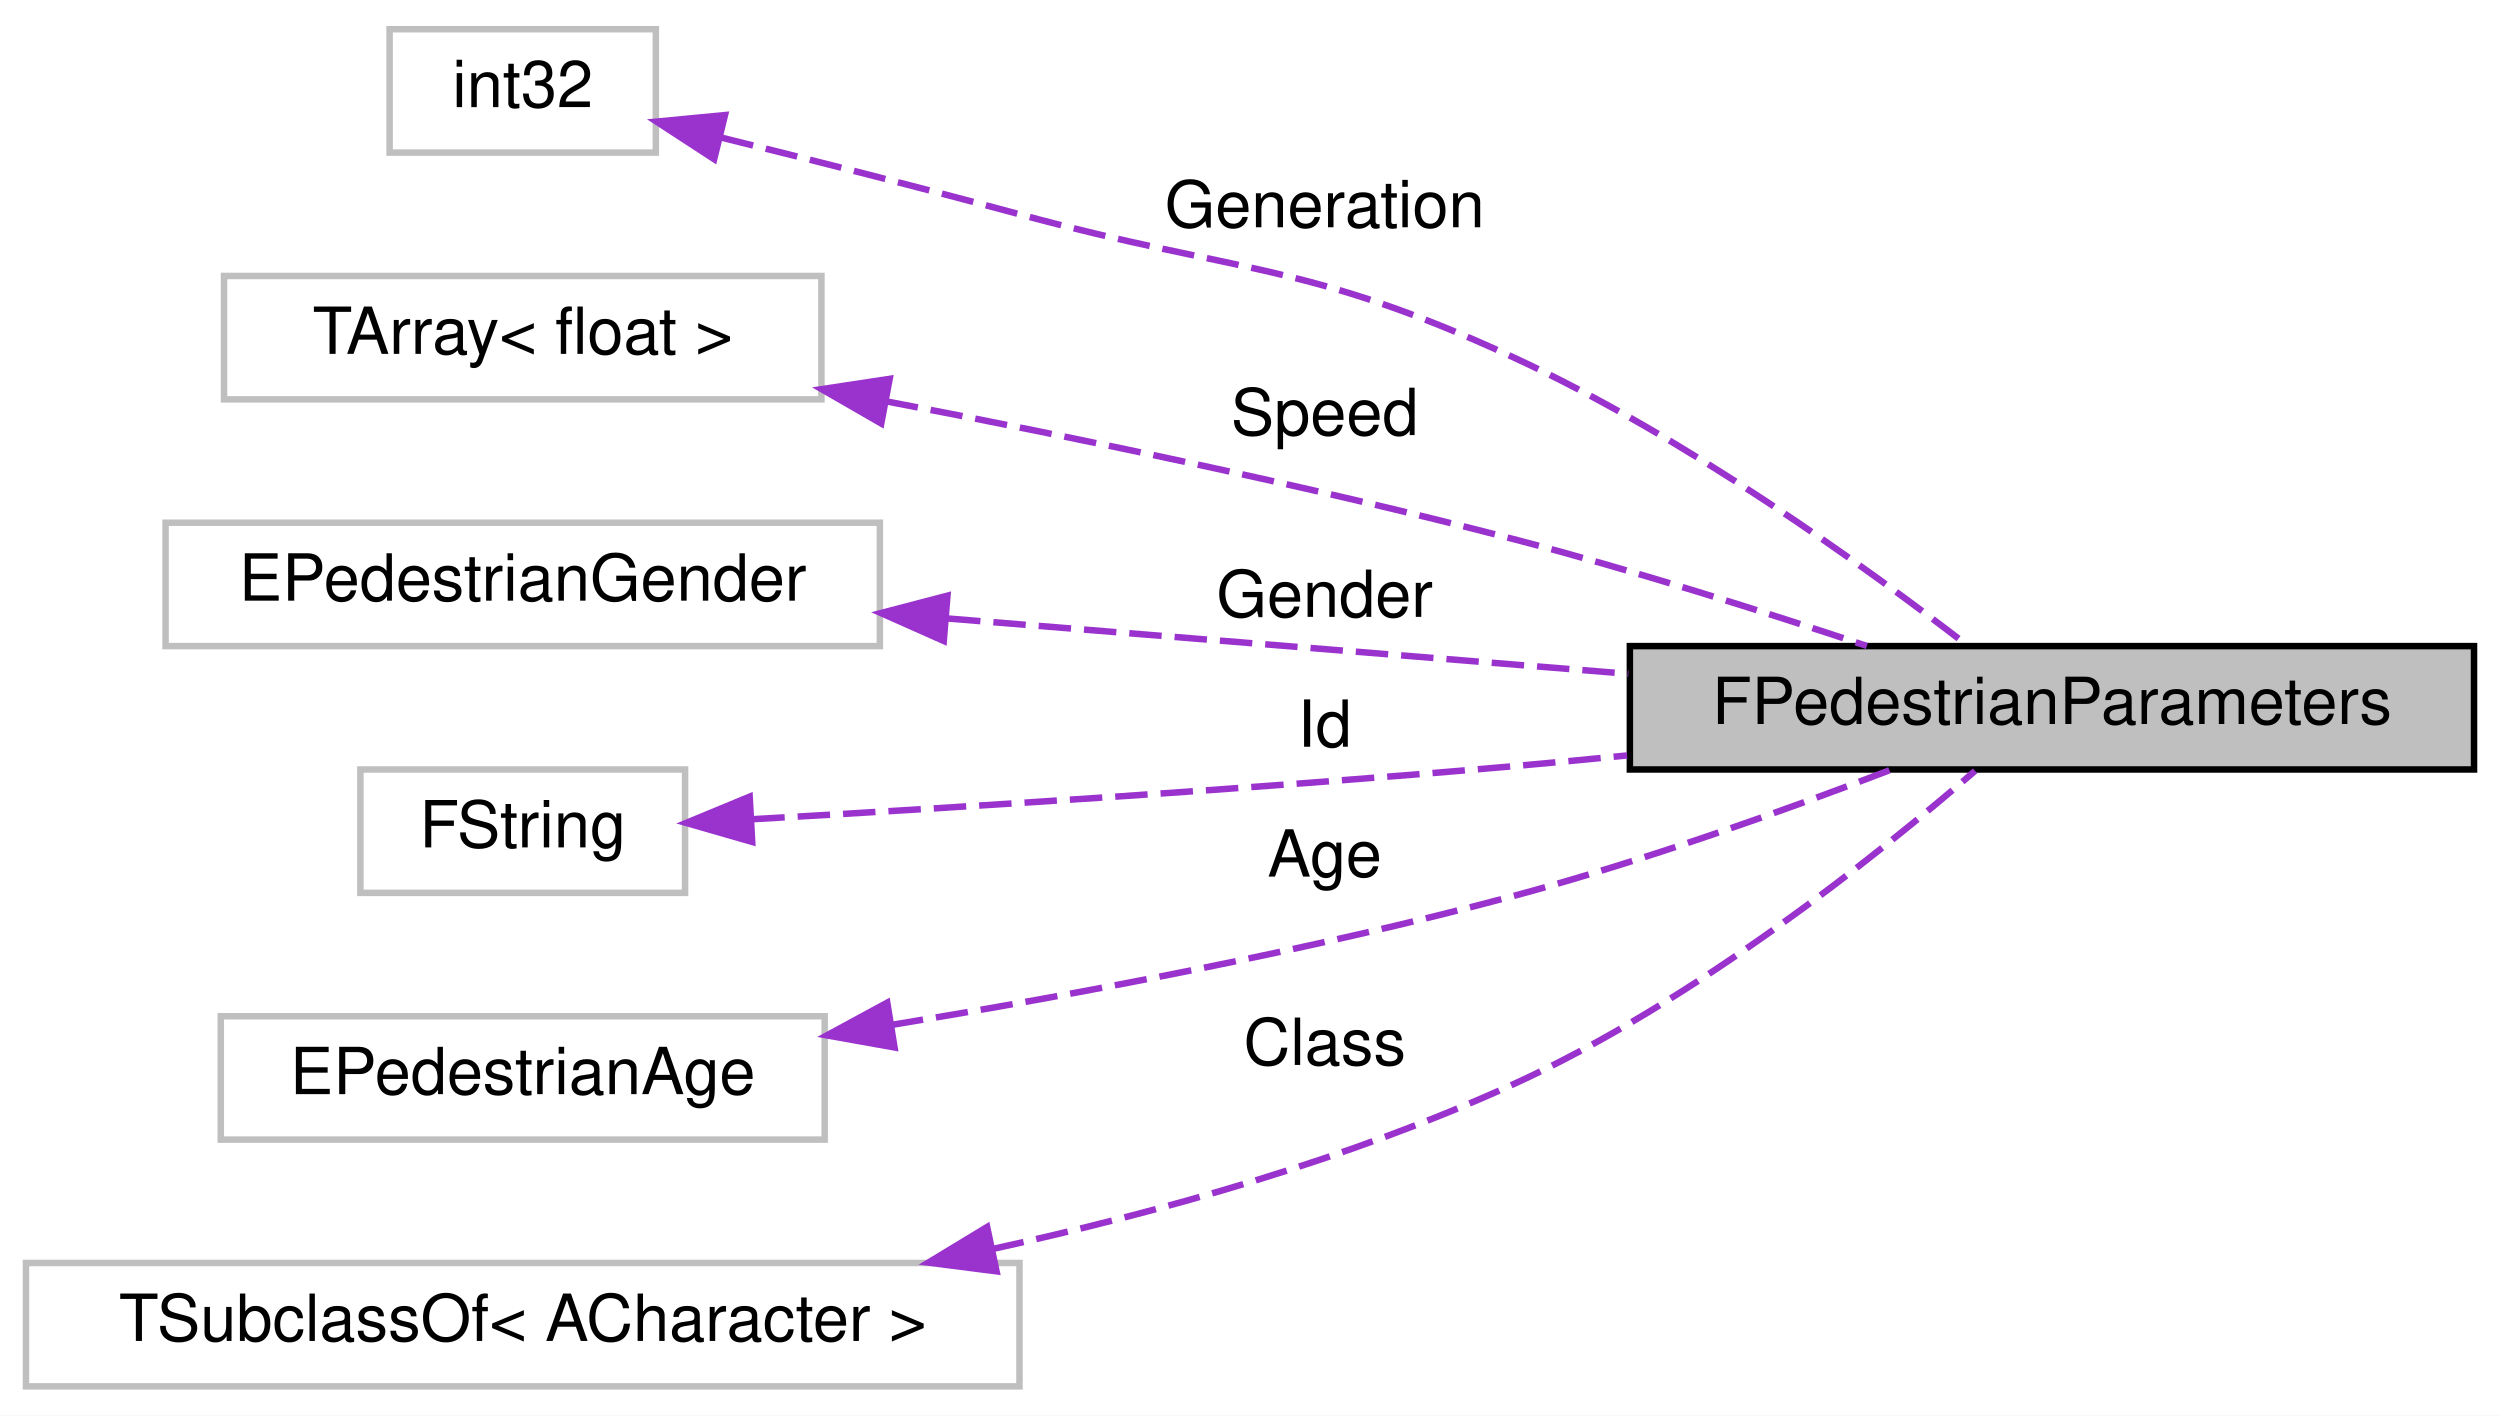
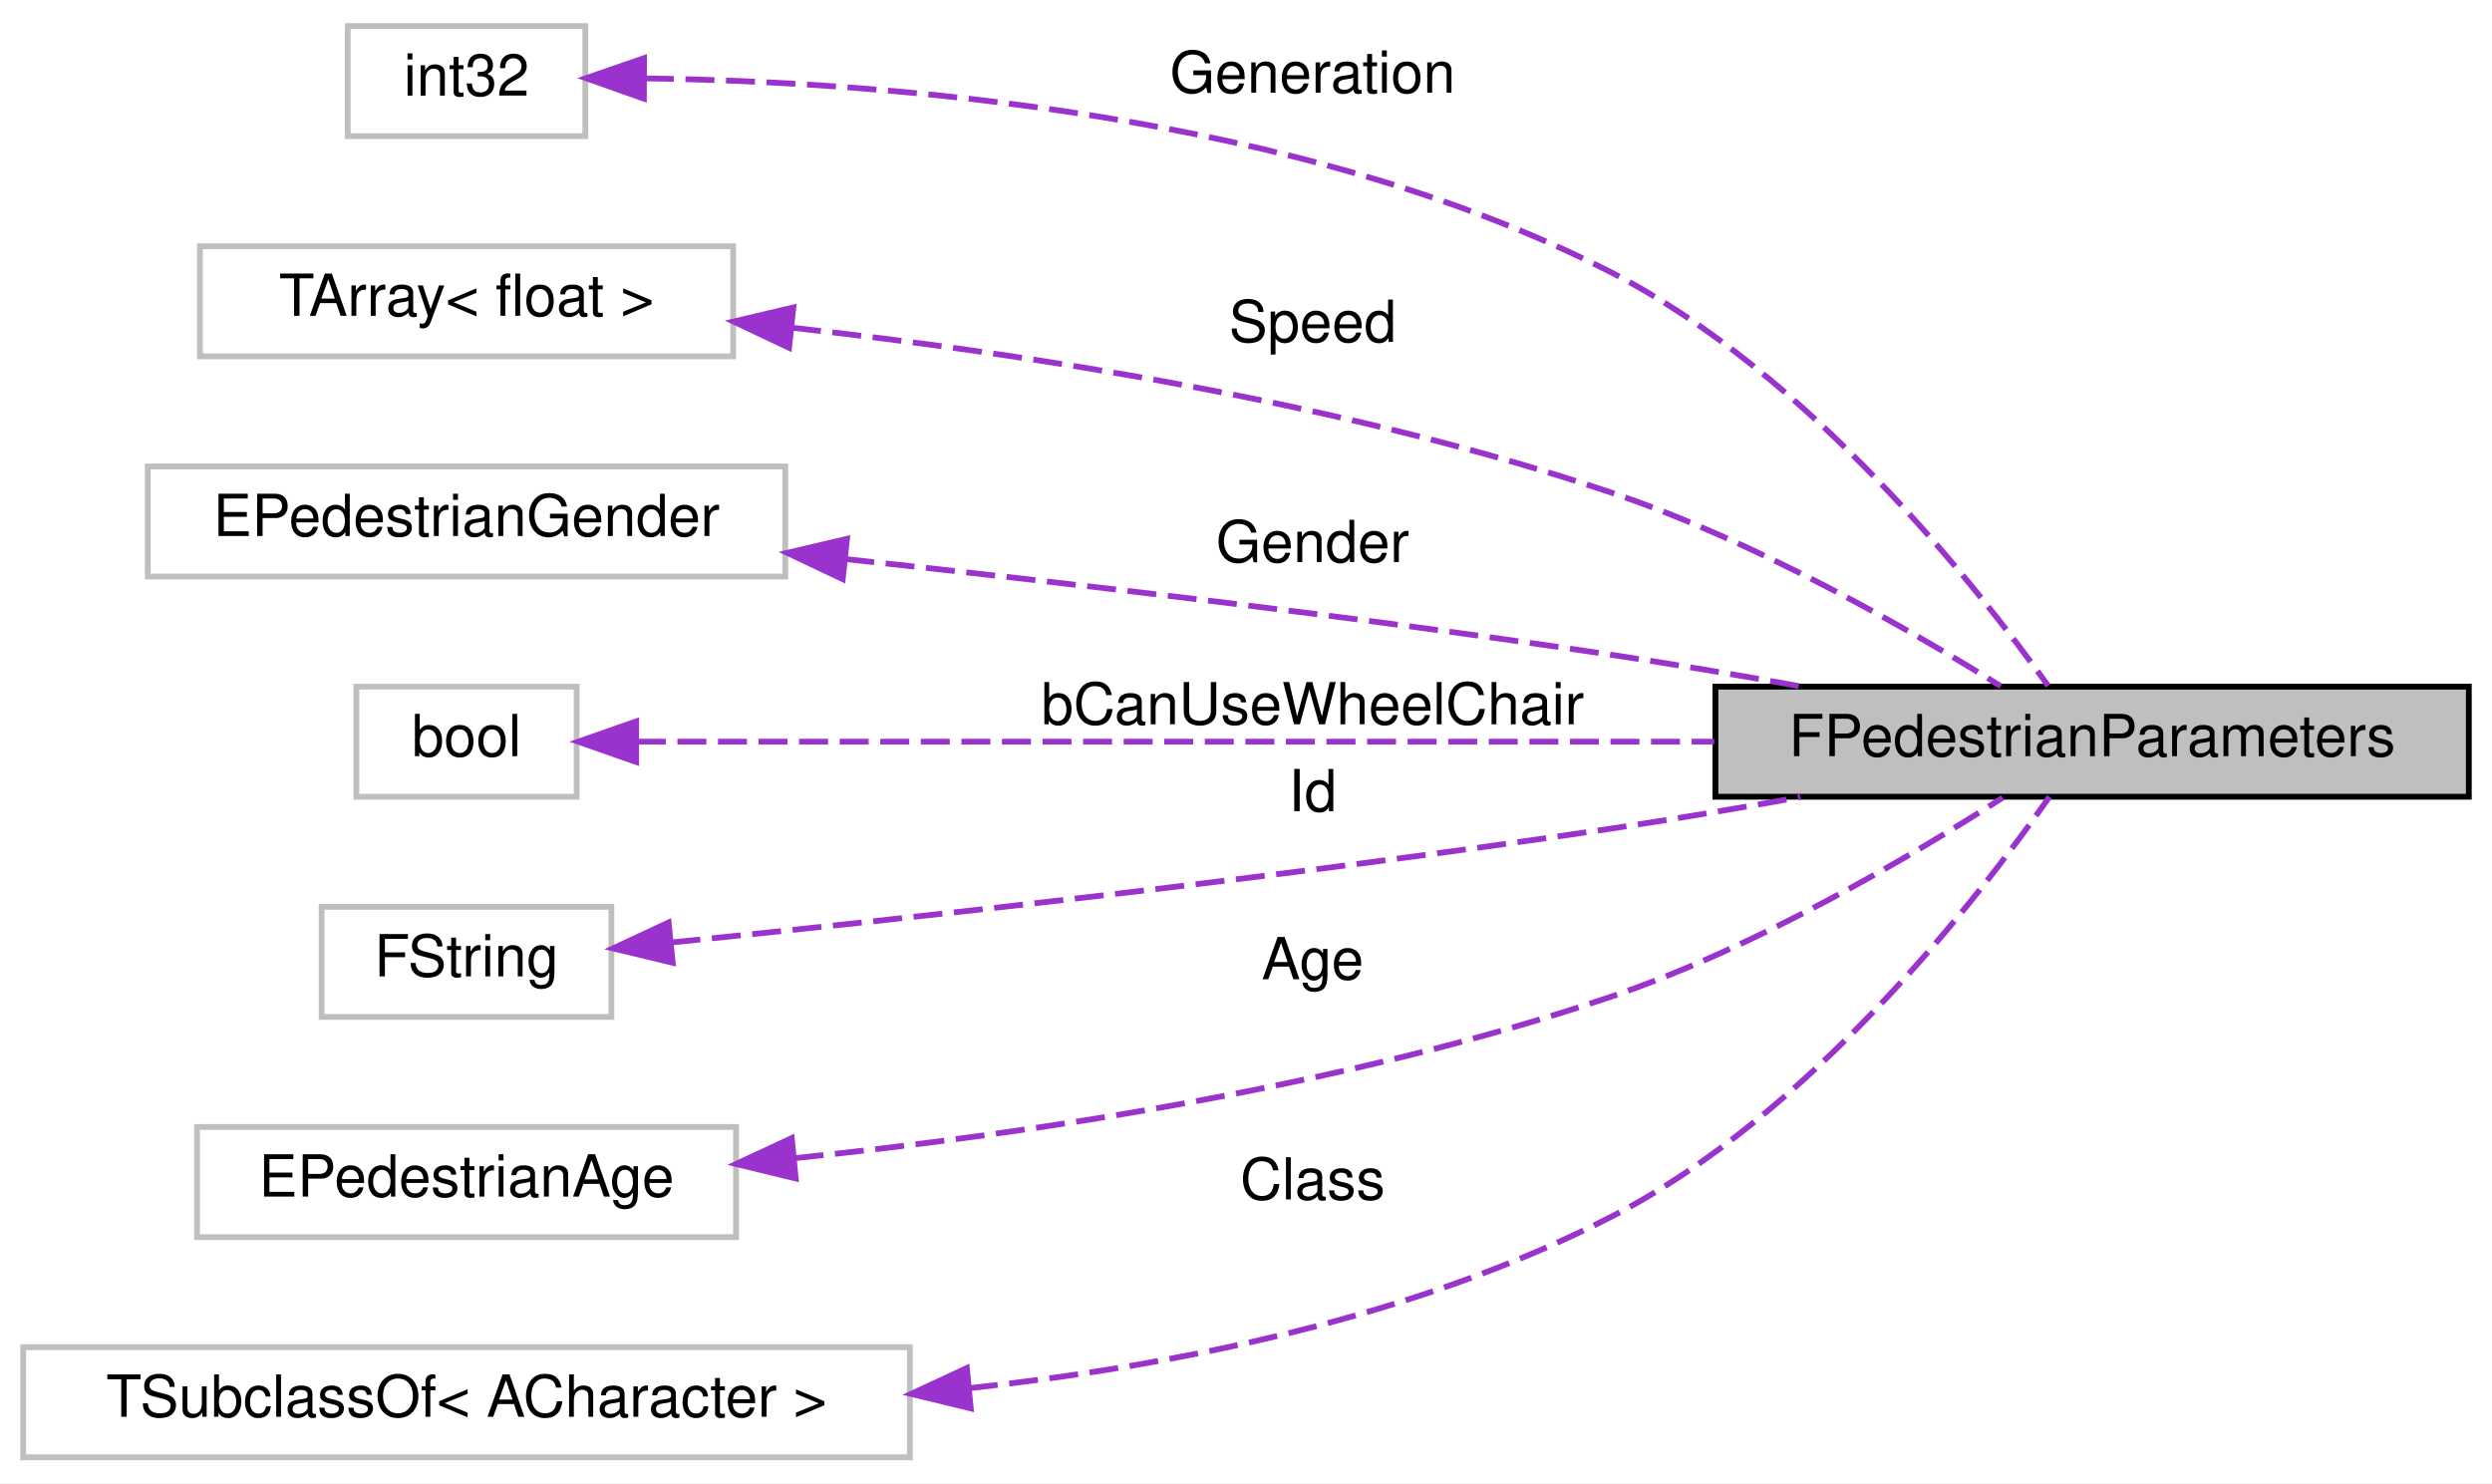
- <svg xmlns="http://www.w3.org/2000/svg" xmlns:xlink="http://www.w3.org/1999/xlink" width="385pt" height="218pt" viewBox="0.00 0.00 385.00 218.00">
-   <g id="graph0" class="graph" transform="scale(1 1) rotate(0) translate(4 214)">
-     <polygon fill="white" stroke="transparent" points="-4,4 -4,-214 381,-214 381,4 -4,4" />
+ <svg xmlns="http://www.w3.org/2000/svg" xmlns:xlink="http://www.w3.org/1999/xlink" width="430pt" height="256pt" viewBox="0.00 0.00 430.00 256.00">
+   <g id="graph0" class="graph" transform="scale(1 1) rotate(0) translate(4 252)">
+     <polygon fill="white" stroke="transparent" points="-4,4 -4,-252 426,-252 426,4 -4,4" />
    <g id="node1" class="node">
      <g id="a_node1">
        <a xlink:title=" ">
-           <polygon fill="#bfbfbf" stroke="black" points="247,-95.5 247,-114.5 377,-114.5 377,-95.5 247,-95.5" />
-           <text text-anchor="middle" x="312" y="-102.5" font-family="Helvetica,sans-Serif" font-size="10.00">FPedestrianParameters</text>
+           <polygon fill="#bfbfbf" stroke="black" points="292,-114.5 292,-133.5 422,-133.5 422,-114.5 292,-114.5" />
+           <text text-anchor="middle" x="357" y="-121.5" font-family="Helvetica,sans-Serif" font-size="10.00">FPedestrianParameters</text>
        </a>
      </g>
    </g>
    <g id="node2" class="node">
      <g id="a_node2">
        <a xlink:title=" ">
-           <polygon fill="white" stroke="#bfbfbf" points="56,-190.5 56,-209.5 97,-209.5 97,-190.5 56,-190.5" />
-           <text text-anchor="middle" x="76.5" y="-197.5" font-family="Helvetica,sans-Serif" font-size="10.00">int32</text>
+           <polygon fill="white" stroke="#bfbfbf" points="56,-228.5 56,-247.5 97,-247.5 97,-228.5 56,-228.5" />
+           <text text-anchor="middle" x="76.5" y="-235.5" font-family="Helvetica,sans-Serif" font-size="10.00">int32</text>
        </a>
      </g>
    </g>
    <g id="edge1" class="edge">
-       <path fill="none" stroke="#9a32cd" stroke-dasharray="5,2" d="M107.13,-192.8C121.08,-189.35 137.92,-185.08 153,-181 186.94,-171.82 197.07,-173.72 229,-159 255.62,-146.72 283.49,-126.57 298.91,-114.66" />
-       <polygon fill="#9a32cd" stroke="#9a32cd" points="105.98,-189.48 97.1,-195.27 107.65,-196.28 105.98,-189.48" />
-       <text text-anchor="middle" x="200" y="-179" font-family="Helvetica,sans-Serif" font-size="10.00"> Generation</text>
+       <path fill="none" stroke="#9a32cd" stroke-dasharray="5,2" d="M107.28,-238.47C147.35,-237.92 219.84,-232.71 274,-205 308.03,-187.59 336.93,-151.07 349.41,-133.65" />
+       <polygon fill="#9a32cd" stroke="#9a32cd" points="107.1,-234.97 97.12,-238.51 107.13,-241.97 107.1,-234.97" />
+       <text text-anchor="middle" x="222.5" y="-236" font-family="Helvetica,sans-Serif" font-size="10.00"> Generation</text>
    </g>
    <g id="node3" class="node">
      <g id="a_node3">
        <a xlink:title=" ">
-           <polygon fill="white" stroke="#bfbfbf" points="30.5,-152.5 30.5,-171.5 122.5,-171.5 122.5,-152.5 30.5,-152.5" />
-           <text text-anchor="middle" x="76.5" y="-159.5" font-family="Helvetica,sans-Serif" font-size="10.00">TArray&lt; float &gt;</text>
+           <polygon fill="white" stroke="#bfbfbf" points="30.5,-190.5 30.5,-209.5 122.5,-209.5 122.5,-190.5 30.5,-190.5" />
+           <text text-anchor="middle" x="76.5" y="-197.5" font-family="Helvetica,sans-Serif" font-size="10.00">TArray&lt; float &gt;</text>
        </a>
      </g>
    </g>
    <g id="edge2" class="edge">
-       <path fill="none" stroke="#9a32cd" stroke-dasharray="5,2" d="M132.44,-152.2C161.35,-146.68 197.27,-139.25 229,-131 247.36,-126.23 267.68,-119.79 283.5,-114.52" />
-       <polygon fill="#9a32cd" stroke="#9a32cd" points="131.71,-148.78 122.53,-154.07 133.01,-155.66 131.71,-148.78" />
-       <text text-anchor="middle" x="200" y="-147" font-family="Helvetica,sans-Serif" font-size="10.00"> Speed</text>
+       <path fill="none" stroke="#9a32cd" stroke-dasharray="5,2" d="M132.67,-195.44C172.7,-191.01 227.7,-182.58 274,-167 298.83,-158.64 325.29,-143.49 341.23,-133.59" />
+       <polygon fill="#9a32cd" stroke="#9a32cd" points="132.15,-191.98 122.58,-196.51 132.89,-198.94 132.15,-191.98" />
+       <text text-anchor="middle" x="222.5" y="-193" font-family="Helvetica,sans-Serif" font-size="10.00"> Speed</text>
    </g>
    <g id="node4" class="node">
      <g id="a_node4">
        <a xlink:title=" ">
-           <polygon fill="white" stroke="#bfbfbf" points="21.5,-114.5 21.5,-133.5 131.5,-133.5 131.5,-114.5 21.5,-114.5" />
-           <text text-anchor="middle" x="76.5" y="-121.5" font-family="Helvetica,sans-Serif" font-size="10.00">EPedestrianGender</text>
+           <polygon fill="white" stroke="#bfbfbf" points="21.5,-152.5 21.5,-171.5 131.5,-171.5 131.5,-152.5 21.5,-152.5" />
+           <text text-anchor="middle" x="76.5" y="-159.5" font-family="Helvetica,sans-Serif" font-size="10.00">EPedestrianGender</text>
        </a>
      </g>
    </g>
    <g id="edge3" class="edge">
-       <path fill="none" stroke="#9a32cd" stroke-dasharray="5,2" d="M142,-118.75C174.64,-116.1 214.16,-112.88 246.77,-110.23" />
-       <polygon fill="#9a32cd" stroke="#9a32cd" points="141.34,-115.29 131.66,-119.59 141.91,-122.27 141.34,-115.29" />
-       <text text-anchor="middle" x="200" y="-119" font-family="Helvetica,sans-Serif" font-size="10.00"> Gender</text>
+       <path fill="none" stroke="#9a32cd" stroke-dasharray="5,2" d="M141.86,-155.52C180.29,-151.39 230.03,-145.59 274,-139 284.59,-137.41 295.91,-135.49 306.65,-133.56" />
+       <polygon fill="#9a32cd" stroke="#9a32cd" points="141.41,-152.05 131.84,-156.59 142.15,-159.01 141.41,-152.05" />
+       <text text-anchor="middle" x="222.5" y="-155" font-family="Helvetica,sans-Serif" font-size="10.00"> Gender</text>
    </g>
    <g id="node5" class="node">
      <g id="a_node5">
+         <a xlink:title=" ">
+           <polygon fill="white" stroke="#bfbfbf" points="57.5,-114.5 57.5,-133.5 95.5,-133.5 95.5,-114.5 57.5,-114.5" />
+           <text text-anchor="middle" x="76.5" y="-121.5" font-family="Helvetica,sans-Serif" font-size="10.00">bool</text>
+         </a>
+       </g>
+     </g>
+     <g id="edge4" class="edge">
+       <path fill="none" stroke="#9a32cd" stroke-dasharray="5,2" d="M105.89,-124C149.26,-124 233.16,-124 291.78,-124" />
+       <polygon fill="#9a32cd" stroke="#9a32cd" points="105.77,-120.5 95.77,-124 105.77,-127.5 105.77,-120.5" />
+       <text text-anchor="middle" x="222.5" y="-127" font-family="Helvetica,sans-Serif" font-size="10.00"> bCanUseWheelChair</text>
+     </g>
+     <g id="node6" class="node">
+       <g id="a_node6">
        <a xlink:title=" ">
          <polygon fill="white" stroke="#bfbfbf" points="51.5,-76.5 51.5,-95.5 101.5,-95.5 101.5,-76.5 51.5,-76.5" />
          <text text-anchor="middle" x="76.5" y="-83.5" font-family="Helvetica,sans-Serif" font-size="10.00">FString</text>
        </a>
      </g>
    </g>
-     <g id="edge4" class="edge">
-       <path fill="none" stroke="#9a32cd" stroke-dasharray="5,2" d="M111.85,-87.84C142.58,-89.59 188.83,-92.47 229,-96 234.71,-96.5 240.63,-97.07 246.57,-97.66" />
-       <polygon fill="#9a32cd" stroke="#9a32cd" points="111.84,-84.34 101.66,-87.27 111.45,-91.32 111.84,-84.34" />
-       <text text-anchor="middle" x="200" y="-99" font-family="Helvetica,sans-Serif" font-size="10.00"> Id</text>
+     <g id="edge5" class="edge">
+       <path fill="none" stroke="#9a32cd" stroke-dasharray="5,2" d="M111.87,-89.35C151.16,-93.33 217.37,-100.52 274,-109 284.59,-110.59 295.91,-112.51 306.65,-114.44" />
+       <polygon fill="#9a32cd" stroke="#9a32cd" points="112.07,-85.85 101.77,-88.33 111.37,-92.81 112.07,-85.85" />
+       <text text-anchor="middle" x="222.5" y="-112" font-family="Helvetica,sans-Serif" font-size="10.00"> Id</text>
    </g>
-     <g id="node6" class="node">
-       <g id="a_node6">
+     <g id="node7" class="node">
+       <g id="a_node7">
        <a xlink:title=" ">
          <polygon fill="white" stroke="#bfbfbf" points="30,-38.5 30,-57.5 123,-57.5 123,-38.5 30,-38.5" />
          <text text-anchor="middle" x="76.5" y="-45.5" font-family="Helvetica,sans-Serif" font-size="10.00">EPedestrianAge</text>
        </a>
      </g>
    </g>
-     <g id="edge5" class="edge">
-       <path fill="none" stroke="#9a32cd" stroke-dasharray="5,2" d="M133.22,-56.15C162.06,-60.9 197.68,-67.62 229,-76 248.98,-81.35 271.06,-89.27 287.27,-95.49" />
-       <polygon fill="#9a32cd" stroke="#9a32cd" points="133.76,-52.69 123.33,-54.55 132.64,-59.6 133.76,-52.69" />
-       <text text-anchor="middle" x="200" y="-79" font-family="Helvetica,sans-Serif" font-size="10.00"> Age</text>
+     <g id="edge6" class="edge">
+       <path fill="none" stroke="#9a32cd" stroke-dasharray="5,2" d="M133.11,-52.12C173.12,-56.26 227.93,-64.38 274,-80 299.09,-88.51 325.69,-104.17 341.56,-114.33" />
+       <polygon fill="#9a32cd" stroke="#9a32cd" points="133.3,-48.62 123.01,-51.12 132.62,-55.59 133.3,-48.62" />
+       <text text-anchor="middle" x="222.5" y="-83" font-family="Helvetica,sans-Serif" font-size="10.00"> Age</text>
    </g>
-     <g id="node7" class="node">
-       <g id="a_node7">
+     <g id="node8" class="node">
+       <g id="a_node8">
        <a xlink:title=" ">
          <polygon fill="white" stroke="#bfbfbf" points="0,-0.5 0,-19.5 153,-19.5 153,-0.5 0,-0.5" />
          <text text-anchor="middle" x="76.5" y="-7.5" font-family="Helvetica,sans-Serif" font-size="10.00">TSubclassOf&lt; ACharacter &gt;</text>
        </a>
      </g>
    </g>
-     <g id="edge6" class="edge">
-       <path fill="none" stroke="#9a32cd" stroke-dasharray="5,2" d="M148.75,-21.63C174.73,-27.35 203.88,-35.55 229,-47 256.93,-59.73 285.21,-82.37 300.16,-95.28" />
-       <polygon fill="#9a32cd" stroke="#9a32cd" points="149.47,-18.21 138.96,-19.56 148.02,-25.05 149.47,-18.21" />
-       <text text-anchor="middle" x="200" y="-50" font-family="Helvetica,sans-Serif" font-size="10.00"> Class</text>
+     <g id="edge7" class="edge">
+       <path fill="none" stroke="#9a32cd" stroke-dasharray="5,2" d="M163.18,-12.42C199.01,-16.3 240.12,-24.64 274,-42 308.4,-59.62 337.33,-96.94 349.64,-114.49" />
+       <polygon fill="#9a32cd" stroke="#9a32cd" points="163.51,-8.94 153.22,-11.44 162.83,-15.91 163.51,-8.94" />
+       <text text-anchor="middle" x="222.5" y="-45" font-family="Helvetica,sans-Serif" font-size="10.00"> Class</text>
    </g>
  </g>
</svg>
